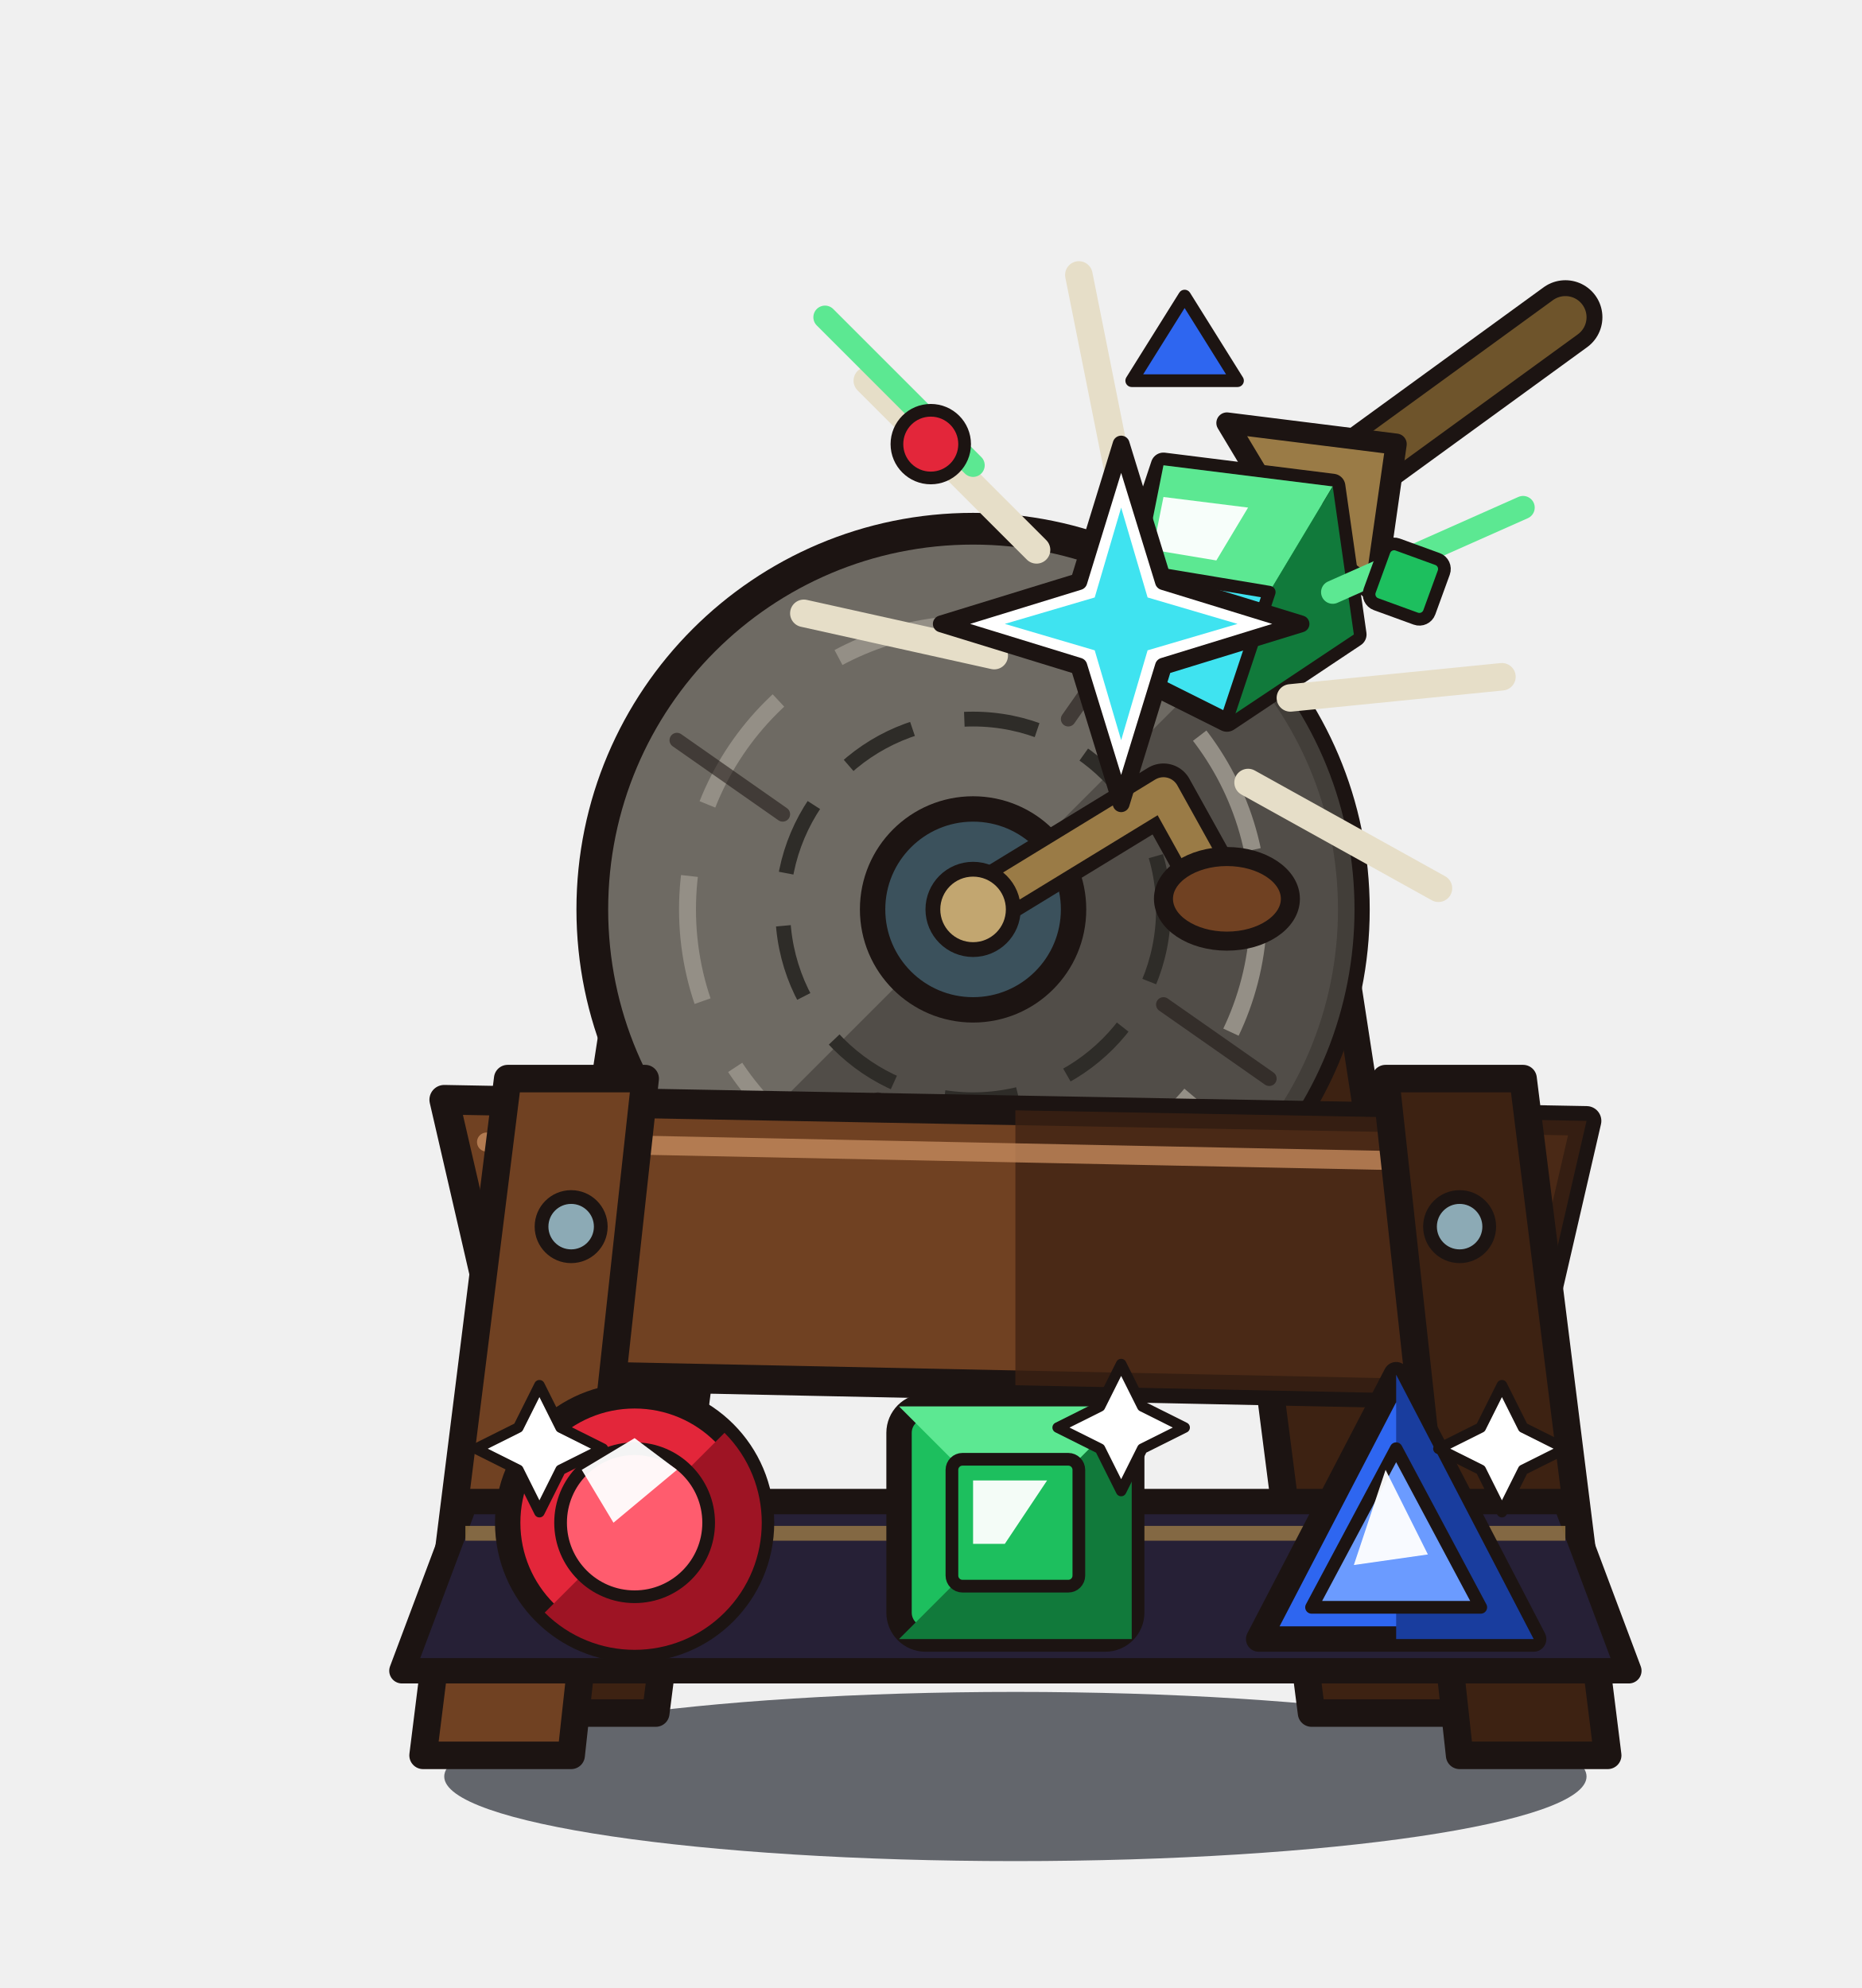
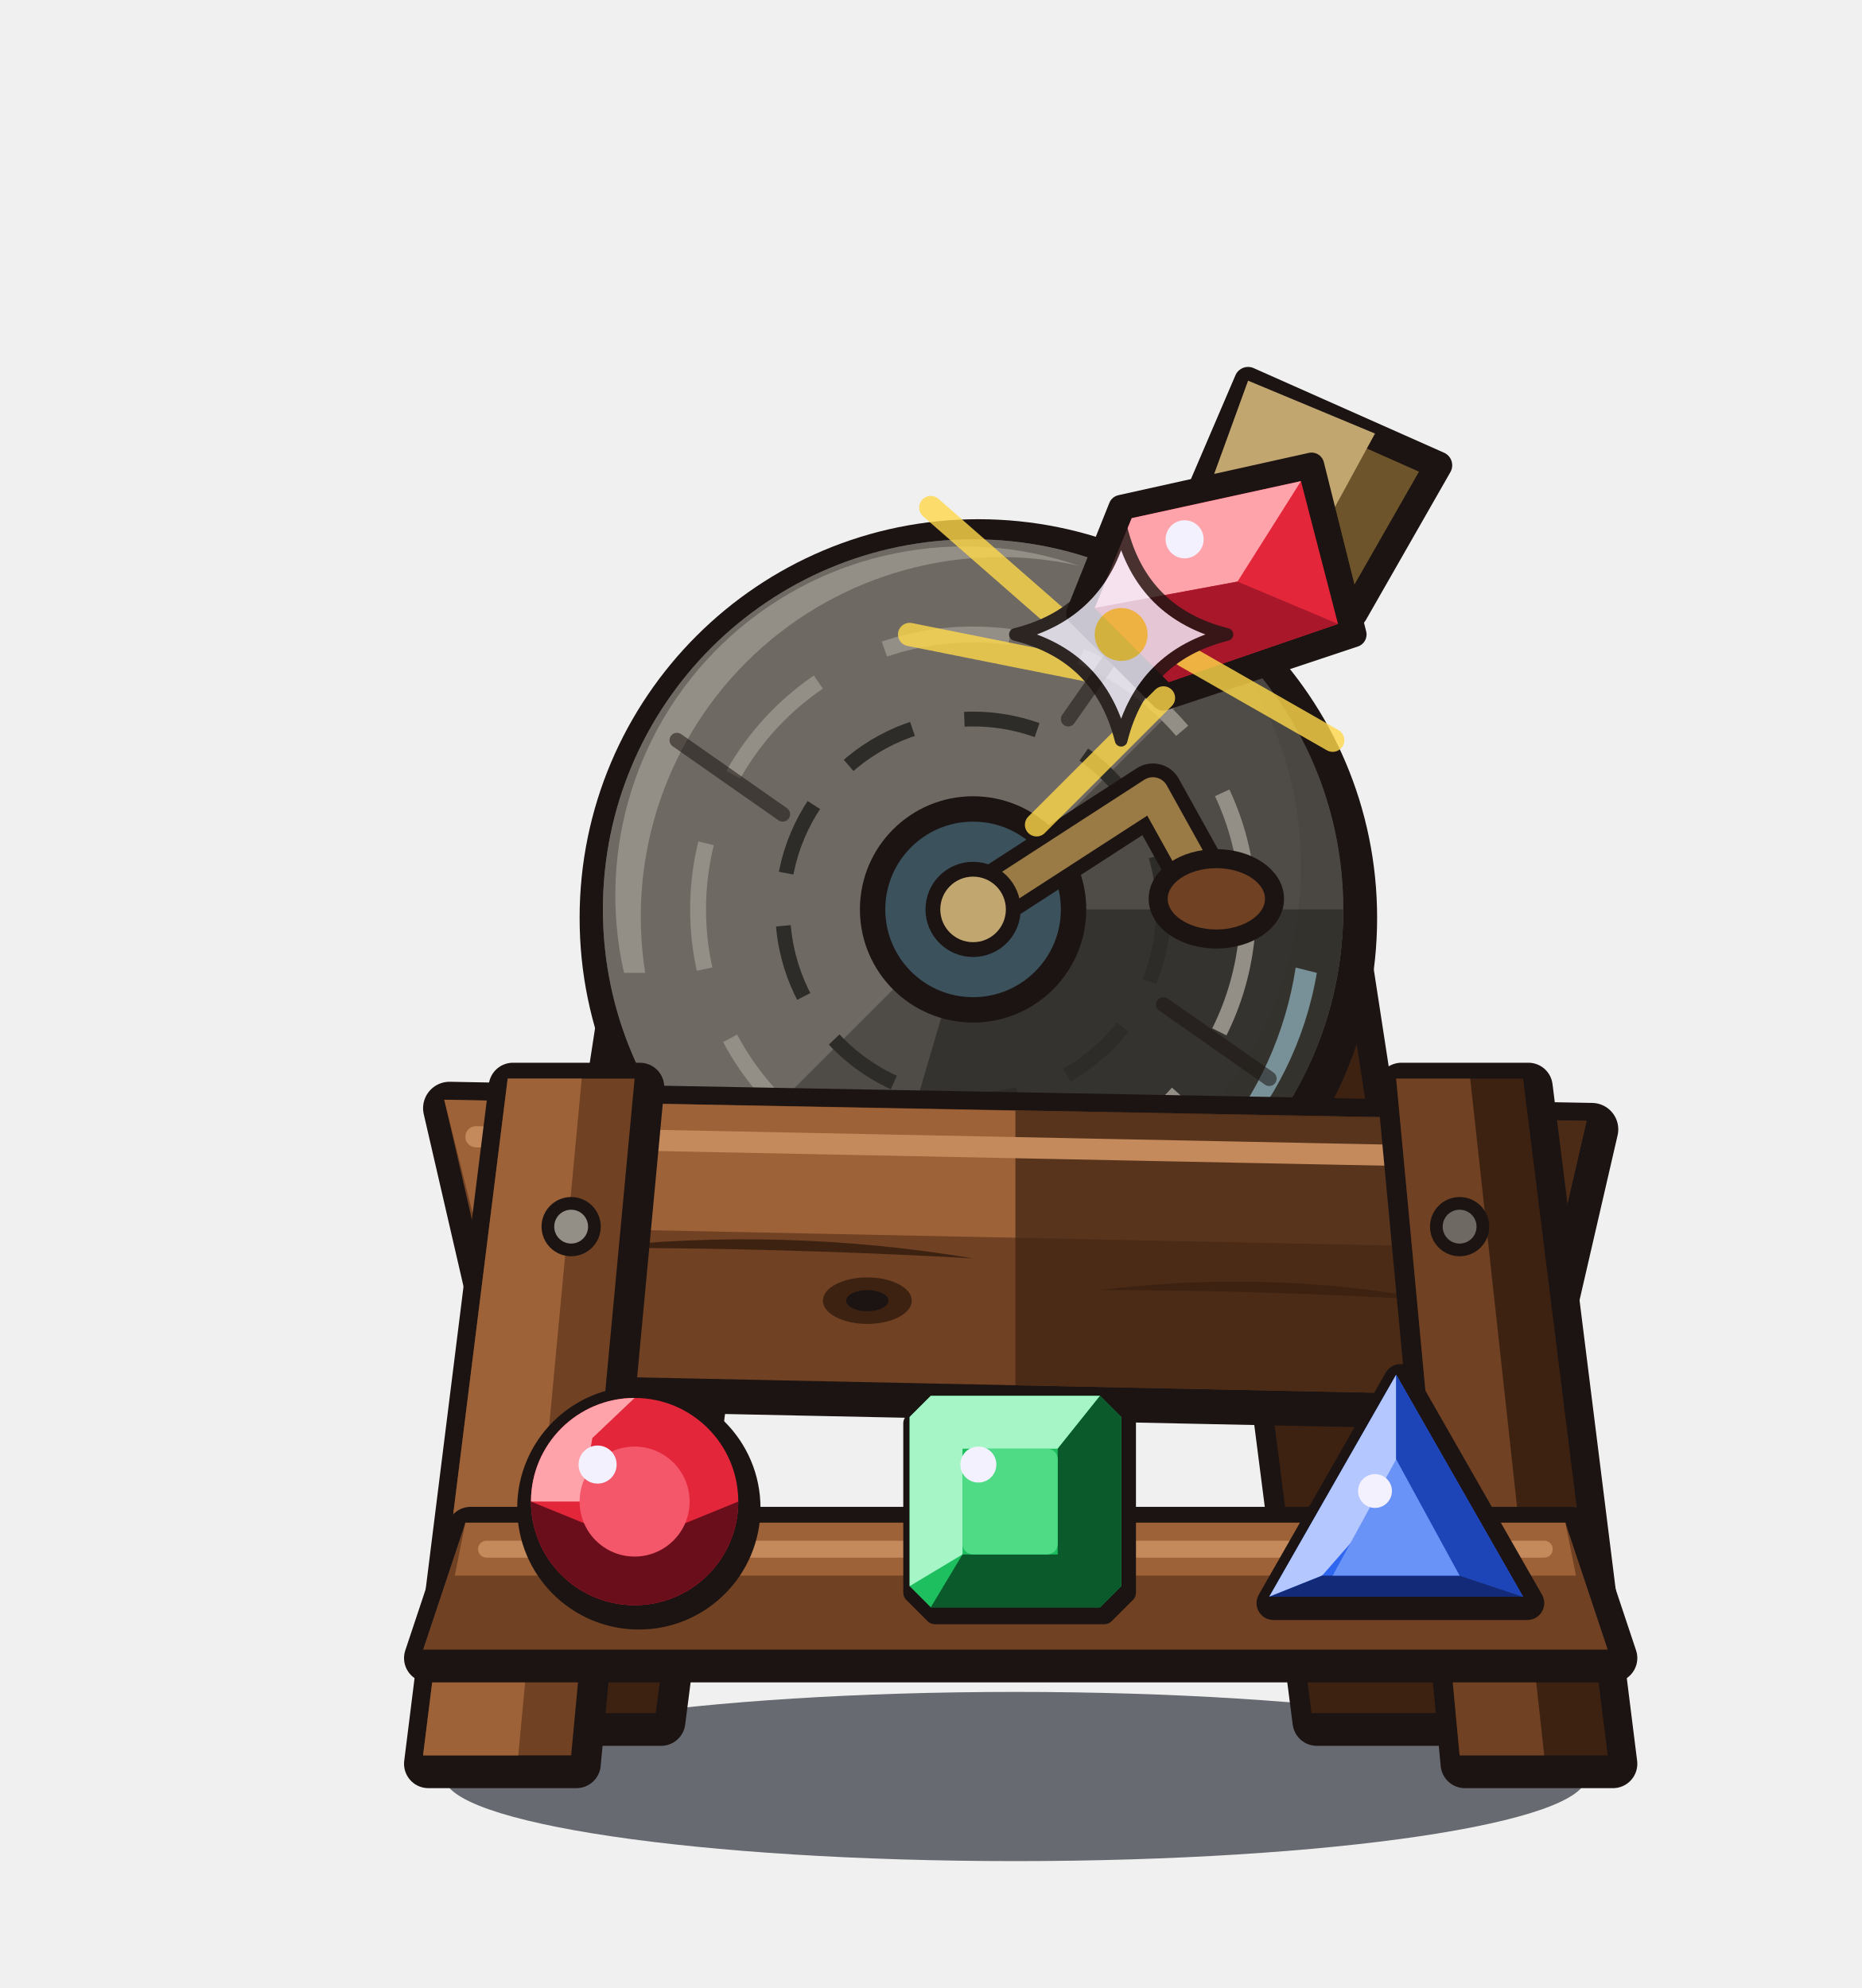
<svg xmlns="http://www.w3.org/2000/svg" class="svg-card_art_stone" viewBox="0 0 176 188" width="176" height="188">
  <style>
.svg-card_art_stone g { transform-box: view-box; }
- .svg-card_art_stone #root { transform-origin: 96px 104px; }
.svg-card_art_stone #shadow { transform-origin: 96px 168px; }
.svg-card_art_stone #stand { transform-origin: 96px 146px; }
.svg-card_art_stone #wheel { transform-origin: 92px 86px; }
.svg-card_art_stone #gem_grinding { transform-origin: 118px 54px; }
- .svg-card_art_stone #grind_spark { transform-origin: 108px 60px; }
+ .svg-card_art_stone #grind_spark { transform-origin: 108px 60px; opacity: 0.8; }
.svg-card_art_stone #gem_red { transform-origin: 60px 144px; }
.svg-card_art_stone #gem_green { transform-origin: 96px 144px; }
.svg-card_art_stone #gem_blue { transform-origin: 132px 144px; }

- /* ==========================================================================
-    1. 待机 idle（3000ms 循环）：轮子慢转，磨宝石的地方偶尔闪一下
-    关键时间点：0ms(0%) → 1200ms(40%) → 1500ms(50% 闪一下) → 1800ms(60%) → 3000ms(100%)
-    ========================================================================== */
+ /* 待机 3000ms：0(0%) 静止/低位 → 1500(50%) 轻变化最大/高位 → 3000(100%) 与0帧一致 */
@keyframes svg-card_art_stone-idle-wheel {
-   0% { transform: rotate(0deg); }
-   40% { transform: rotate(144deg); }
-   50% { transform: rotate(180deg); }
-   60% { transform: rotate(216deg); }
-   100% { transform: rotate(360deg); }
+   0% { transform: translate(0px,0px) rotate(0deg) scale(1,1); animation-timing-function: linear; }
+   50% { transform: translate(0px,0px) rotate(180deg) scale(1,1); animation-timing-function: linear; }
+   100% { transform: translate(0px,0px) rotate(360deg) scale(1,1); }
}
- @keyframes svg-card_art_stone-idle-grinding {
-   0%, 40%, 60%, 100% { transform: translate(0px, 0px) scale(1, 1); }
-   50% { transform: translate(-1.5px, 1.5px) scale(1.04, 1.04); }
+ @keyframes svg-card_art_stone-idle-grind {
+   0% { transform: translate(0px,0px) rotate(0deg) scale(1,1); animation-timing-function: ease-in-out; }
+   50% { transform: translate(-1.5px,1.5px) rotate(-2deg) scale(1.04,1.04); animation-timing-function: ease-in-out; }
+   100% { transform: translate(0px,0px) rotate(0deg) scale(1,1); }
}
@keyframes svg-card_art_stone-idle-spark {
-   0%, 40%, 60%, 100% { opacity: 0.72; transform: scale(0.92) rotate(0deg); }
-   50% { opacity: 1; transform: scale(1.24) rotate(8deg); }
+   0% { transform: translate(0px,0px) rotate(0deg) scale(1,1); opacity: 0.8; animation-timing-function: ease-in-out; }
+   50% { transform: translate(0px,0px) rotate(8deg) scale(1.18,1.18); opacity: 1; animation-timing-function: ease-in-out; }
+   100% { transform: translate(0px,0px) rotate(0deg) scale(1,1); opacity: 0.8; }
}
.svg-card_art_stone:not([data-anim]) #wheel,
- .svg-card_art_stone[data-anim="idle"] #wheel {
-   animation: svg-card_art_stone-idle-wheel 3s linear infinite;
- }
+ .svg-card_art_stone[data-anim="idle"] #wheel { animation: svg-card_art_stone-idle-wheel 3s infinite; }
.svg-card_art_stone:not([data-anim]) #gem_grinding,
- .svg-card_art_stone[data-anim="idle"] #gem_grinding {
-   animation: svg-card_art_stone-idle-grinding 3s linear infinite;
- }
+ .svg-card_art_stone[data-anim="idle"] #gem_grinding { animation: svg-card_art_stone-idle-grind 3s infinite; }
.svg-card_art_stone:not([data-anim]) #grind_spark,
- .svg-card_art_stone[data-anim="idle"] #grind_spark {
-   animation: svg-card_art_stone-idle-spark 3s linear infinite;
- }
+ .svg-card_art_stone[data-anim="idle"] #grind_spark { animation: svg-card_art_stone-idle-spark 3s infinite; }

- /* ==========================================================================
-    2. 打出 play（600ms）
-    关键时间点：0ms(0%) → 150ms(25%) 轮子飞快转、火花迸出
-                → 300ms(50%) 红宝石亮起变大一圈
-                → 400ms(66.667%) 绿宝石亮起变大一圈
-                → 500ms(83.333%) 蓝宝石亮起变大一圈
-                → 600ms(100%) 回到待机
-    ========================================================================== */
+ /* play 600ms：0(0%) 静止 → 100(16.67%) 磨轮加速，红宝石亮且稍大 → 200(33.33%) 绿宝石亮且稍大 → 300(50%) 蓝宝石亮且稍大 → 400(66.67%) 三颗完成打磨保持 → 600(100%) 恢复静止 */
@keyframes svg-card_art_stone-play-wheel {
-   0% { transform: rotate(0deg) scale(1); animation-timing-function: cubic-bezier(.2,.8,.2,1); }
-   25% { transform: rotate(200deg) scale(1.04); animation-timing-function: linear; }
-   50% { transform: rotate(380deg) scale(1.04); animation-timing-function: linear; }
-   66.667% { transform: rotate(500deg) scale(1.03); animation-timing-function: linear; }
-   83.333% { transform: rotate(620deg) scale(1.02); animation-timing-function: ease-in-out; }
-   100% { transform: rotate(720deg) scale(1); }
+   0% { transform: translate(0px,0px) rotate(0deg) scale(1,1); animation-timing-function: cubic-bezier(.2,.8,.2,1); }
+   16.67% { transform: translate(0px,0px) rotate(140deg) scale(1.03,1.03); animation-timing-function: linear; }
+   33.33% { transform: translate(0px,0px) rotate(280deg) scale(1.03,1.03); animation-timing-function: linear; }
+   50% { transform: translate(0px,0px) rotate(420deg) scale(1.03,1.03); animation-timing-function: linear; }
+   66.67% { transform: translate(0px,0px) rotate(560deg) scale(1.02,1.02); animation-timing-function: ease-in-out; }
+   100% { transform: translate(0px,0px) rotate(720deg) scale(1,1); }
}
@keyframes svg-card_art_stone-play-stand {
-   0% { transform: translateY(0px) scale(1, 1); animation-timing-function: cubic-bezier(.2,.8,.2,1); }
-   25% { transform: translateY(3px) scale(1.03, 0.96); animation-timing-function: ease-in-out; }
-   50% { transform: translateY(-2px) scale(0.98, 1.02); animation-timing-function: ease-in-out; }
-   66.667% { transform: translateY(1.5px) scale(1.02, 0.98); animation-timing-function: ease-in-out; }
-   83.333% { transform: translateY(-1px) scale(0.99, 1.01); animation-timing-function: ease-in-out; }
-   100% { transform: translateY(0px) scale(1, 1); }
+   0% { transform: translate(0px,0px) rotate(0deg) scale(1,1); animation-timing-function: cubic-bezier(.2,.8,.2,1); }
+   16.67% { transform: translate(0px,2px) rotate(0deg) scale(1.02,0.98); animation-timing-function: ease-in-out; }
+   33.33% { transform: translate(0px,-1px) rotate(0deg) scale(0.99,1.01); animation-timing-function: ease-in-out; }
+   50% { transform: translate(0px,2px) rotate(0deg) scale(1.02,0.98); animation-timing-function: ease-in-out; }
+   66.67% { transform: translate(0px,0px) rotate(0deg) scale(1,1); animation-timing-function: ease-in-out; }
+   100% { transform: translate(0px,0px) rotate(0deg) scale(1,1); }
}
- @keyframes svg-card_art_stone-play-grinding {
-   0% { transform: translate(0px, 0px) scale(1); animation-timing-function: cubic-bezier(.2,.8,.2,1); }
-   25% { transform: translate(-3.5px, 3.5px) scale(1.08); animation-timing-function: ease-in-out; }
-   50% { transform: translate(-2px, 2px) scale(1.05); animation-timing-function: ease-in-out; }
-   66.667% { transform: translate(-3px, 3px) scale(1.06); animation-timing-function: ease-in-out; }
-   83.333% { transform: translate(-1.5px, 1.5px) scale(1.03); animation-timing-function: ease-in-out; }
-   100% { transform: translate(0px, 0px) scale(1); }
+ @keyframes svg-card_art_stone-play-grind {
+   0% { transform: translate(0px,0px) rotate(0deg) scale(1,1); animation-timing-function: cubic-bezier(.2,.8,.2,1); }
+   16.67% { transform: translate(-3px,3px) rotate(-3deg) scale(1.06,1.06); animation-timing-function: ease-in-out; }
+   33.33% { transform: translate(-2px,2px) rotate(-1deg) scale(1.04,1.04); animation-timing-function: ease-in-out; }
+   50% { transform: translate(-3px,3px) rotate(-3deg) scale(1.06,1.06); animation-timing-function: ease-in-out; }
+   66.67% { transform: translate(-2px,2px) rotate(-2deg) scale(1.04,1.04); animation-timing-function: ease-in-out; }
+   100% { transform: translate(0px,0px) rotate(0deg) scale(1,1); }
}
@keyframes svg-card_art_stone-play-spark {
-   0% { opacity: 0.72; transform: scale(0.92) rotate(0deg); animation-timing-function: cubic-bezier(.2,.8,.2,1); }
-   25% { opacity: 1; transform: scale(1.48) rotate(12deg); animation-timing-function: ease-in-out; }
-   50% { opacity: 0.96; transform: scale(1.36) rotate(-8deg); animation-timing-function: ease-in-out; }
-   66.667% { opacity: 1; transform: scale(1.42) rotate(10deg); animation-timing-function: ease-in-out; }
-   83.333% { opacity: 0.9; transform: scale(1.26) rotate(-4deg); animation-timing-function: ease-in-out; }
-   100% { opacity: 0.72; transform: scale(0.92) rotate(0deg); }
+   0% { transform: translate(0px,0px) rotate(0deg) scale(1,1); opacity: 0.8; animation-timing-function: cubic-bezier(.2,.8,.2,1); }
+   16.67% { transform: translate(0px,0px) rotate(12deg) scale(1.36,1.36); opacity: 1; animation-timing-function: ease-in-out; }
+   33.33% { transform: translate(0px,0px) rotate(-8deg) scale(1.28,1.28); opacity: 0.96; animation-timing-function: ease-in-out; }
+   50% { transform: translate(0px,0px) rotate(10deg) scale(1.36,1.36); opacity: 1; animation-timing-function: ease-in-out; }
+   66.67% { transform: translate(0px,0px) rotate(4deg) scale(1.25,1.25); opacity: 0.95; animation-timing-function: ease-in-out; }
+   100% { transform: translate(0px,0px) rotate(0deg) scale(1,1); opacity: 0.8; }
}
@keyframes svg-card_art_stone-play-red {
-   0% { transform: translate(0px, 0px) scale(1); animation-timing-function: cubic-bezier(.2,.8,.2,1); }
-   25% { transform: translate(0px, 2px) scale(0.92); animation-timing-function: cubic-bezier(.34,1.56,.64,1); }
-   50% { transform: translate(0px, -9px) scale(1.42); animation-timing-function: ease-in-out; }
-   66.667% { transform: translate(0px, -4px) scale(1.16); animation-timing-function: ease-in-out; }
-   83.333% { transform: translate(0px, -2px) scale(1.08); animation-timing-function: ease-in-out; }
-   100% { transform: translate(0px, 0px) scale(1); }
+   0% { transform: translate(0px,0px) rotate(0deg) scale(1,1); animation-timing-function: cubic-bezier(.34,1.56,.64,1); }
+   16.67% { transform: translate(0px,-7px) rotate(0deg) scale(1.34,1.34); animation-timing-function: ease-in-out; }
+   33.33% { transform: translate(0px,-5px) rotate(0deg) scale(1.24,1.24); animation-timing-function: ease-in-out; }
+   50% { transform: translate(0px,-5px) rotate(0deg) scale(1.24,1.24); animation-timing-function: linear; }
+   66.67% { transform: translate(0px,-5px) rotate(0deg) scale(1.24,1.24); animation-timing-function: ease-in-out; }
+   100% { transform: translate(0px,0px) rotate(0deg) scale(1,1); }
}
@keyframes svg-card_art_stone-play-green {
-   0% { transform: translate(0px, 0px) scale(1); animation-timing-function: cubic-bezier(.2,.8,.2,1); }
-   25% { transform: translate(0px, 1px) scale(0.95); animation-timing-function: cubic-bezier(.2,.8,.2,1); }
-   50% { transform: translate(0px, 2px) scale(0.92); animation-timing-function: cubic-bezier(.34,1.56,.64,1); }
-   66.667% { transform: translate(0px, -9px) scale(1.42); animation-timing-function: ease-in-out; }
-   83.333% { transform: translate(0px, -4px) scale(1.16); animation-timing-function: ease-in-out; }
-   100% { transform: translate(0px, 0px) scale(1); }
+   0% { transform: translate(0px,0px) rotate(0deg) scale(1,1); animation-timing-function: cubic-bezier(.2,.8,.2,1); }
+   16.67% { transform: translate(0px,1px) rotate(0deg) scale(0.95,0.95); animation-timing-function: cubic-bezier(.34,1.56,.64,1); }
+   33.33% { transform: translate(0px,-7px) rotate(0deg) scale(1.34,1.34); animation-timing-function: ease-in-out; }
+   50% { transform: translate(0px,-5px) rotate(0deg) scale(1.24,1.24); animation-timing-function: linear; }
+   66.67% { transform: translate(0px,-5px) rotate(0deg) scale(1.24,1.24); animation-timing-function: ease-in-out; }
+   100% { transform: translate(0px,0px) rotate(0deg) scale(1,1); }
}
@keyframes svg-card_art_stone-play-blue {
-   0% { transform: translate(0px, 0px) scale(1); animation-timing-function: cubic-bezier(.2,.8,.2,1); }
-   25% { transform: translate(0px, 1px) scale(0.96); animation-timing-function: cubic-bezier(.2,.8,.2,1); }
-   50% { transform: translate(0px, 1.5px) scale(0.94); animation-timing-function: cubic-bezier(.2,.8,.2,1); }
-   66.667% { transform: translate(0px, 2px) scale(0.92); animation-timing-function: cubic-bezier(.34,1.56,.64,1); }
-   83.333% { transform: translate(0px, -9px) scale(1.42); animation-timing-function: ease-in-out; }
-   100% { transform: translate(0px, 0px) scale(1); }
+   0% { transform: translate(0px,0px) rotate(0deg) scale(1,1); animation-timing-function: cubic-bezier(.2,.8,.2,1); }
+   16.67% { transform: translate(0px,1px) rotate(0deg) scale(0.96,0.96); animation-timing-function: cubic-bezier(.2,.8,.2,1); }
+   33.33% { transform: translate(0px,1.5px) rotate(0deg) scale(0.94,0.94); animation-timing-function: cubic-bezier(.34,1.56,.64,1); }
+   50% { transform: translate(0px,-7px) rotate(0deg) scale(1.34,1.34); animation-timing-function: linear; }
+   66.67% { transform: translate(0px,-5px) rotate(0deg) scale(1.24,1.24); animation-timing-function: ease-in-out; }
+   100% { transform: translate(0px,0px) rotate(0deg) scale(1,1); }
}
.svg-card_art_stone[data-anim="play"] #wheel { animation: svg-card_art_stone-play-wheel 0.6s both; }
.svg-card_art_stone[data-anim="play"] #stand { animation: svg-card_art_stone-play-stand 0.6s both; }
- .svg-card_art_stone[data-anim="play"] #gem_grinding { animation: svg-card_art_stone-play-grinding 0.6s both; }
+ .svg-card_art_stone[data-anim="play"] #gem_grinding { animation: svg-card_art_stone-play-grind 0.6s both; }
.svg-card_art_stone[data-anim="play"] #grind_spark { animation: svg-card_art_stone-play-spark 0.6s both; }
.svg-card_art_stone[data-anim="play"] #gem_red { animation: svg-card_art_stone-play-red 0.6s both; }
.svg-card_art_stone[data-anim="play"] #gem_green { animation: svg-card_art_stone-play-green 0.6s both; }
.svg-card_art_stone[data-anim="play"] #gem_blue { animation: svg-card_art_stone-play-blue 0.6s both; }
</style>
+   <defs>
+     <clipPath id="card_art_stone-cwheel">
+       <circle cx="92" cy="86" r="35" />
+     </clipPath>
+   </defs>
  <g id="root">
    <g id="shadow">
-       <ellipse cx="96" cy="168" rx="54" ry="8" fill="#0D111C" opacity="0.62" />
+       <ellipse cx="96" cy="168" rx="54" ry="8" fill="#0D111C" opacity="0.6" />
    </g>
    <g id="stand">
-       <polygon points="60,84 72,84 62,162 48,162" fill="#3D2212" stroke="#1C1412" stroke-width="2.6" stroke-linejoin="round" />
-       <polygon points="114,84 126,84 138,162 124,162" fill="#3D2212" stroke="#1C1412" stroke-width="2.6" stroke-linejoin="round" />
+       <polygon points="60,84 72,84 62,162 48,162" transform="translate(.5 .8)" fill="#1C1412" stroke="#1C1412" stroke-width="4.6" stroke-linejoin="round" />
+       <polygon points="60,84 72,84 62,162 48,162" fill="#3D2212" />
+       <polygon points="114,84 126,84 138,162 124,162" transform="translate(.5 .8)" fill="#1C1412" stroke="#1C1412" stroke-width="4.6" stroke-linejoin="round" />
+       <polygon points="114,84 126,84 138,162 124,162" fill="#3D2212" />
      <g id="wheel">
-         <circle cx="92" cy="86" r="36" fill="#6E6A63" stroke="#1C1412" stroke-width="3" />
-         <path d="M117.5,60.5 A36,36 0 0,1 66.5,111.5 L92,86 Z" fill="#4A4742" opacity="0.82" />
-         <circle cx="92" cy="86" r="27" fill="none" stroke="#948F86" stroke-width="1.6" stroke-dasharray="12 7" />
-         <circle cx="92" cy="86" r="18" fill="none" stroke="#2E2C28" stroke-width="1.4" stroke-dasharray="7 5" />
-         <path d="M64,70 L74,77 M120,102 L110,95 M108,58 L101,68 M76,114 L83,104" stroke="#1C1412" stroke-width="1.4" stroke-linecap="round" opacity="0.55" />
+         <circle cx="92.5" cy="86.8" r="35" fill="#1C1412" stroke="#1C1412" stroke-width="5.4" />
+         <circle cx="92" cy="86" r="35" fill="#4A4742" />
+         <g clip-path="url(#card_art_stone-cwheel)">
+           <circle cx="88" cy="82" r="35" fill="#6E6A63" />
+           <path d="M117,61 A35,35 0 0 1 67,111 L92,86 Z" fill="#4A4742" opacity="0.85" />
+           <path d="M127,86 A35,35 0 0 1 82,120 L92,86 Z" fill="#2E2C28" opacity="0.78" />
+           <path d="M59,92 A33,33 0 0 1 102,53.5 A34,34 0 0 0 61,92 Z" fill="#948F86" />
+           <path d="M124.5,92 A33,33 0 0 1 100,118.5 A34,34 0 0 0 122.5,91.5 Z" fill="#8CAAB5" opacity="0.78" />
+           <circle cx="92" cy="86" r="26" fill="none" stroke="#948F86" stroke-width="1.5" stroke-dasharray="12 7" />
+           <circle cx="92" cy="86" r="18" fill="none" stroke="#2E2C28" stroke-width="1.4" stroke-dasharray="7 5" />
+           <path d="M64,70 L74,77 M120,102 L110,95 M108,58 L101,68 M76,114 L83,104" stroke="#1C1412" stroke-width="1.4" stroke-linecap="round" opacity="0.55" />
+         </g>
        <circle cx="92" cy="86" r="9.5" fill="#3B515C" stroke="#1C1412" stroke-width="2.4" />
-         <path d="M92,86 L110,75 L115,84" fill="none" stroke="#1C1412" stroke-width="5.6" stroke-linecap="round" stroke-linejoin="round" />
-         <path d="M92,86 L110,75 L115,84" fill="none" stroke="#9A7B46" stroke-width="3" stroke-linecap="round" stroke-linejoin="round" />
+         <path d="M92,86 L109,75 L114,84" fill="none" stroke="#1C1412" stroke-width="5.6" stroke-linecap="round" stroke-linejoin="round" />
+         <path d="M92,86 L109,75 L114,84" fill="none" stroke="#9A7B46" stroke-width="3" stroke-linecap="round" stroke-linejoin="round" />
        <circle cx="92" cy="86" r="3.8" fill="#C2A670" stroke="#1C1412" stroke-width="1.4" />
-         <ellipse cx="116" cy="85" rx="6" ry="4" fill="#704122" stroke="#1C1412" stroke-width="1.8" />
+         <ellipse cx="115" cy="85" rx="5.5" ry="3.8" fill="#704122" stroke="#1C1412" stroke-width="1.8" />
      </g>
-       <polygon points="42,104 150,106 144,132 48,130" fill="#704122" stroke="#1C1412" stroke-width="2.8" stroke-linejoin="round" />
-       <polygon points="96,105 150,106 144,132 96,131" fill="#3D2212" opacity="0.75" />
-       <path d="M46,108 L144,110" stroke="#C48A5C" stroke-width="1.8" stroke-linecap="round" opacity="0.8" />
-       <polygon points="48,102 61,102 54,166 40,166" fill="#704122" stroke="#1C1412" stroke-width="2.6" stroke-linejoin="round" />
-       <polygon points="131,102 144,102 152,166 138,166" fill="#3D2212" stroke="#1C1412" stroke-width="2.6" stroke-linejoin="round" />
-       <circle cx="54" cy="116" r="2.8" fill="#8CAAB5" stroke="#1C1412" stroke-width="1.3" />
-       <circle cx="138" cy="116" r="2.8" fill="#8CAAB5" stroke="#1C1412" stroke-width="1.3" />
-       <polygon points="44,142 148,142 154,158 38,158" fill="#262036" stroke="#1C1412" stroke-width="2.4" stroke-linejoin="round" />
-       <path d="M44,145 H148" stroke="#9A7B46" stroke-width="1.4" opacity="0.8" />
+       <polygon points="42,104 150,106 144,132 48,130" transform="translate(.5 .8)" fill="#1C1412" stroke="#1C1412" stroke-width="5" stroke-linejoin="round" />
+       <polygon points="42,104 150,106 144,132 48,130" fill="#704122" />
+       <polygon points="42,104 146,106 142,118 45,116" fill="#9E6238" />
+       <polygon points="96,105 150,106 144,132 96,131" fill="#3D2212" opacity="0.72" />
+       <path d="M45,107.5 L144,109.5" stroke="#C48A5C" stroke-width="2" stroke-linecap="round" />
+       <path d="M56,118 Q74,116 92,119 Q74,118 56,118 Z M104,122 Q120,120 136,123 Q120,122 104,122 Z" fill="#3D2212" />
+       <ellipse cx="82" cy="123" rx="4.2" ry="2.2" fill="#3D2212" />
+       <ellipse cx="82" cy="123" rx="2" ry="1" fill="#1C1412" />
+       <polygon points="48,102 60,102 54,166 40,166" transform="translate(.5 .8)" fill="#1C1412" stroke="#1C1412" stroke-width="4.6" stroke-linejoin="round" />
+       <polygon points="48,102 60,102 54,166 40,166" fill="#704122" />
+       <polygon points="48,102 55,102 49,166 40,166" fill="#9E6238" />
+       <polygon points="132,102 144,102 152,166 138,166" transform="translate(.5 .8)" fill="#1C1412" stroke="#1C1412" stroke-width="4.6" stroke-linejoin="round" />
+       <polygon points="132,102 144,102 152,166 138,166" fill="#3D2212" />
+       <polygon points="132,102 139,102 146,166 138,166" fill="#704122" />
+       <circle cx="54" cy="116" r="2.2" fill="#948F86" stroke="#1C1412" stroke-width="1.2" />
+       <circle cx="138" cy="116" r="2.2" fill="#6E6A63" stroke="#1C1412" stroke-width="1.2" />
+       <polygon points="44,144 148,144 152,156 40,156" transform="translate(.5 .8)" fill="#1C1412" stroke="#1C1412" stroke-width="4.6" stroke-linejoin="round" />
+       <polygon points="44,144 148,144 152,156 40,156" fill="#704122" />
+       <polygon points="44,144 148,144 149,149 43,149" fill="#9E6238" />
+       <path d="M46,146.5 H146" stroke="#C48A5C" stroke-width="1.6" stroke-linecap="round" />
    </g>
    <g id="gem_grinding">
-       <path d="M148,30 L126,46" stroke="#1C1412" stroke-width="7" stroke-linecap="round" />
-       <path d="M148,30 L126,46" stroke="#6E542B" stroke-width="4" stroke-linecap="round" />
-       <polygon points="116,40 132,42 130,56 122,50" fill="#9A7B46" stroke="#1C1412" stroke-width="2" stroke-linejoin="round" />
-       <polygon points="104,62 110,44 126,46 128,60 116,68" fill="#1DBF5E" stroke="#1C1412" stroke-width="2.4" stroke-linejoin="round" />
-       <polygon points="110,44 126,46 120,56 108,54" fill="#5CE892" />
-       <polygon points="126,46 128,60 116,68 120,56" fill="#117A3B" />
-       <polygon points="104,62 108,54 120,56 116,68" fill="#3FE3F0" stroke="#1C1412" stroke-width="1.2" stroke-linejoin="round" />
-       <polygon points="110,47 118,48 115,53 109,52" fill="#FFFFFF" opacity="0.95" />
+       <polygon points="118,36 136,44 128,58 112,50" fill="#6E542B" stroke="#1C1412" stroke-width="2.6" stroke-linejoin="round" />
+       <polygon points="118,36 130,41 124,52 114,47" fill="#C2A670" />
+       <polygon points="106,48 124,44 128,60 110,66 102,58" fill="#1C1412" stroke="#1C1412" stroke-width="2.4" stroke-linejoin="round" />
+       <polygon points="107,49 123,45.5 126.5,59 110.5,64.5 103.5,57.5" fill="#E3263A" />
+       <polygon points="107,49 123,45.5 117,55 103.5,57.5" fill="#FFA3AB" />
+       <polygon points="117,55 126.5,59 110.5,64.5 103.5,57.5" fill="#A8172A" />
+       <circle cx="112" cy="51" r="1.8" fill="#F4F1FF" />
    </g>
-     <g id="grind_spark">
-       <path d="M98,52 L82,36 M106,46 L102,26 M122,66 L142,64 M118,74 L136,84 M94,62 L76,58" stroke="#E6DEC8" stroke-width="2.6" stroke-linecap="round" />
-       <path d="M92,44 L78,30 M126,56 L144,48" stroke="#5CE892" stroke-width="2.2" stroke-linecap="round" />
-       <polygon points="106,42 110,55 123,59 110,63 106,76 102,63 89,59 102,55" fill="#FFFFFF" stroke="#1C1412" stroke-width="1.6" stroke-linejoin="round" />
-       <polygon points="106,48 108.5,56.5 117,59 108.5,61.5 106,70 103.5,61.5 95,59 103.5,56.5" fill="#3FE3F0" />
-       <circle cx="88" cy="42" r="3.2" fill="#E3263A" stroke="#1C1412" stroke-width="1.2" />
-       <rect x="130" y="52" width="6" height="6" rx="1" fill="#1DBF5E" stroke="#1C1412" stroke-width="1.2" transform="rotate(20 133 55)" />
-       <polygon points="112,28 117,36 107,36" fill="#2E66F0" stroke="#1C1412" stroke-width="1.2" stroke-linejoin="round" />
+     <g id="grind_spark" opacity="0.8">
+       <path d="M104,62 L88,48 M106,64 L86,60 M110,66 L98,78 M112,62 L126,70" stroke="#FFD84A" stroke-width="2.2" stroke-linecap="round" />
+       <path d="M106,50 Q108,58 116,60 Q108,62 106,70 Q104,62 96,60 Q104,58 106,50 Z" fill="#F4F1FF" stroke="#1C1412" stroke-width="1.2" stroke-linejoin="round" />
+       <circle cx="106" cy="60" r="2.5" fill="#FFD84A" />
    </g>
    <g id="gem_red">
-       <circle cx="60" cy="144" r="12" fill="#E3263A" stroke="#1C1412" stroke-width="2.4" />
-       <path d="M68.5,135.5 A12,12 0 0,1 51.5,152.5 L60,144 Z" fill="#9E1424" />
-       <circle cx="60" cy="144" r="7" fill="#FF5C6E" stroke="#1C1412" stroke-width="1.2" />
-       <polygon points="55,139 60,136 64,139 58,144" fill="#FFFFFF" opacity="0.95" />
-       <polygon points="51,131 53,135 57,137 53,139 51,143 49,139 45,137 49,135" fill="#FFFFFF" stroke="#1C1412" stroke-width="1" stroke-linejoin="round" />
+       <circle cx="60.4" cy="142.6" r="11.5" fill="#1C1412" />
+       <circle cx="60" cy="142" r="9.8" fill="#E3263A" />
+       <path d="M60,132.2 A9.8,9.8 0 0 0 50.2,142 L55,142 L56,136 Z" fill="#FFA3AB" />
+       <path d="M69.8,142 A9.8,9.8 0 0 1 50.2,142 L60,146 Z" fill="#6B0E1C" />
+       <circle cx="60" cy="142" r="5.2" fill="#F4566A" />
+       <circle cx="56.5" cy="138.5" r="1.8" fill="#F4F1FF" />
    </g>
    <g id="gem_green">
-       <rect x="85" y="133" width="22" height="22" rx="2.5" fill="#1DBF5E" stroke="#1C1412" stroke-width="2.4" />
-       <polygon points="85,133 107,133 102,138 90,138" fill="#5CE892" />
-       <polygon points="107,133 107,155 85,155 90,150 102,150 102,138" fill="#117A3B" />
-       <rect x="90" y="138" width="12" height="12" rx="1" fill="#1DBF5E" stroke="#1C1412" stroke-width="1.2" />
-       <polygon points="92,140 99,140 95,146 92,146" fill="#FFFFFF" opacity="0.95" />
-       <polygon points="106,129 108,133 112,135 108,137 106,141 104,137 100,135 104,133" fill="#FFFFFF" stroke="#1C1412" stroke-width="1" stroke-linejoin="round" />
+       <polygon points="88,132 104,132 106,134 106,150 104,152 88,152 86,150 86,134" transform="translate(.4 .6)" fill="#1C1412" stroke="#1C1412" stroke-width="2" stroke-linejoin="round" />
+       <polygon points="88,132 104,132 106,134 106,150 104,152 88,152 86,150 86,134" fill="#1DBF5E" />
+       <polygon points="88,132 104,132 100,137 91,137 91,147 86,150 86,134" fill="#A6F5C6" />
+       <polygon points="104,132 106,134 106,150 104,152 88,152 91,147 100,147 100,137" fill="#0A5A2B" />
+       <rect x="91" y="137" width="9" height="10" rx="1" fill="#4FDB85" />
+       <circle cx="92.5" cy="138.5" r="1.7" fill="#F4F1FF" />
    </g>
    <g id="gem_blue">
-       <polygon points="132,130 145,155 119,155" fill="#2E66F0" stroke="#1C1412" stroke-width="2.4" stroke-linejoin="round" />
-       <polygon points="132,130 145,155 132,155" fill="#193D9E" />
-       <polygon points="132,137 140,152 124,152" fill="#6B9BFF" stroke="#1C1412" stroke-width="1.2" stroke-linejoin="round" />
-       <polygon points="131,139 135,147 128,148" fill="#FFFFFF" opacity="0.95" />
-       <polygon points="142,131 144,135 148,137 144,139 142,143 140,139 136,137 140,135" fill="#FFFFFF" stroke="#1C1412" stroke-width="1" stroke-linejoin="round" />
+       <polygon points="132,130 144,151 120,151" transform="translate(.4 .6)" fill="#1C1412" stroke="#1C1412" stroke-width="3.2" stroke-linejoin="round" />
+       <polygon points="132,130 144,151 120,151" fill="#2E66F0" />
+       <polygon points="132,130 132,141 125,149 120,151" fill="#B4C8FF" />
+       <polygon points="132,130 144,151 138,149 132,141" fill="#1D45B8" />
+       <polygon points="120,151 125,149 138,149 144,151" fill="#122A78" />
+       <polygon points="132,138 138,149 126,149" fill="#6A93F8" />
+       <circle cx="130" cy="141" r="1.6" fill="#F4F1FF" />
    </g>
  </g>
</svg>
